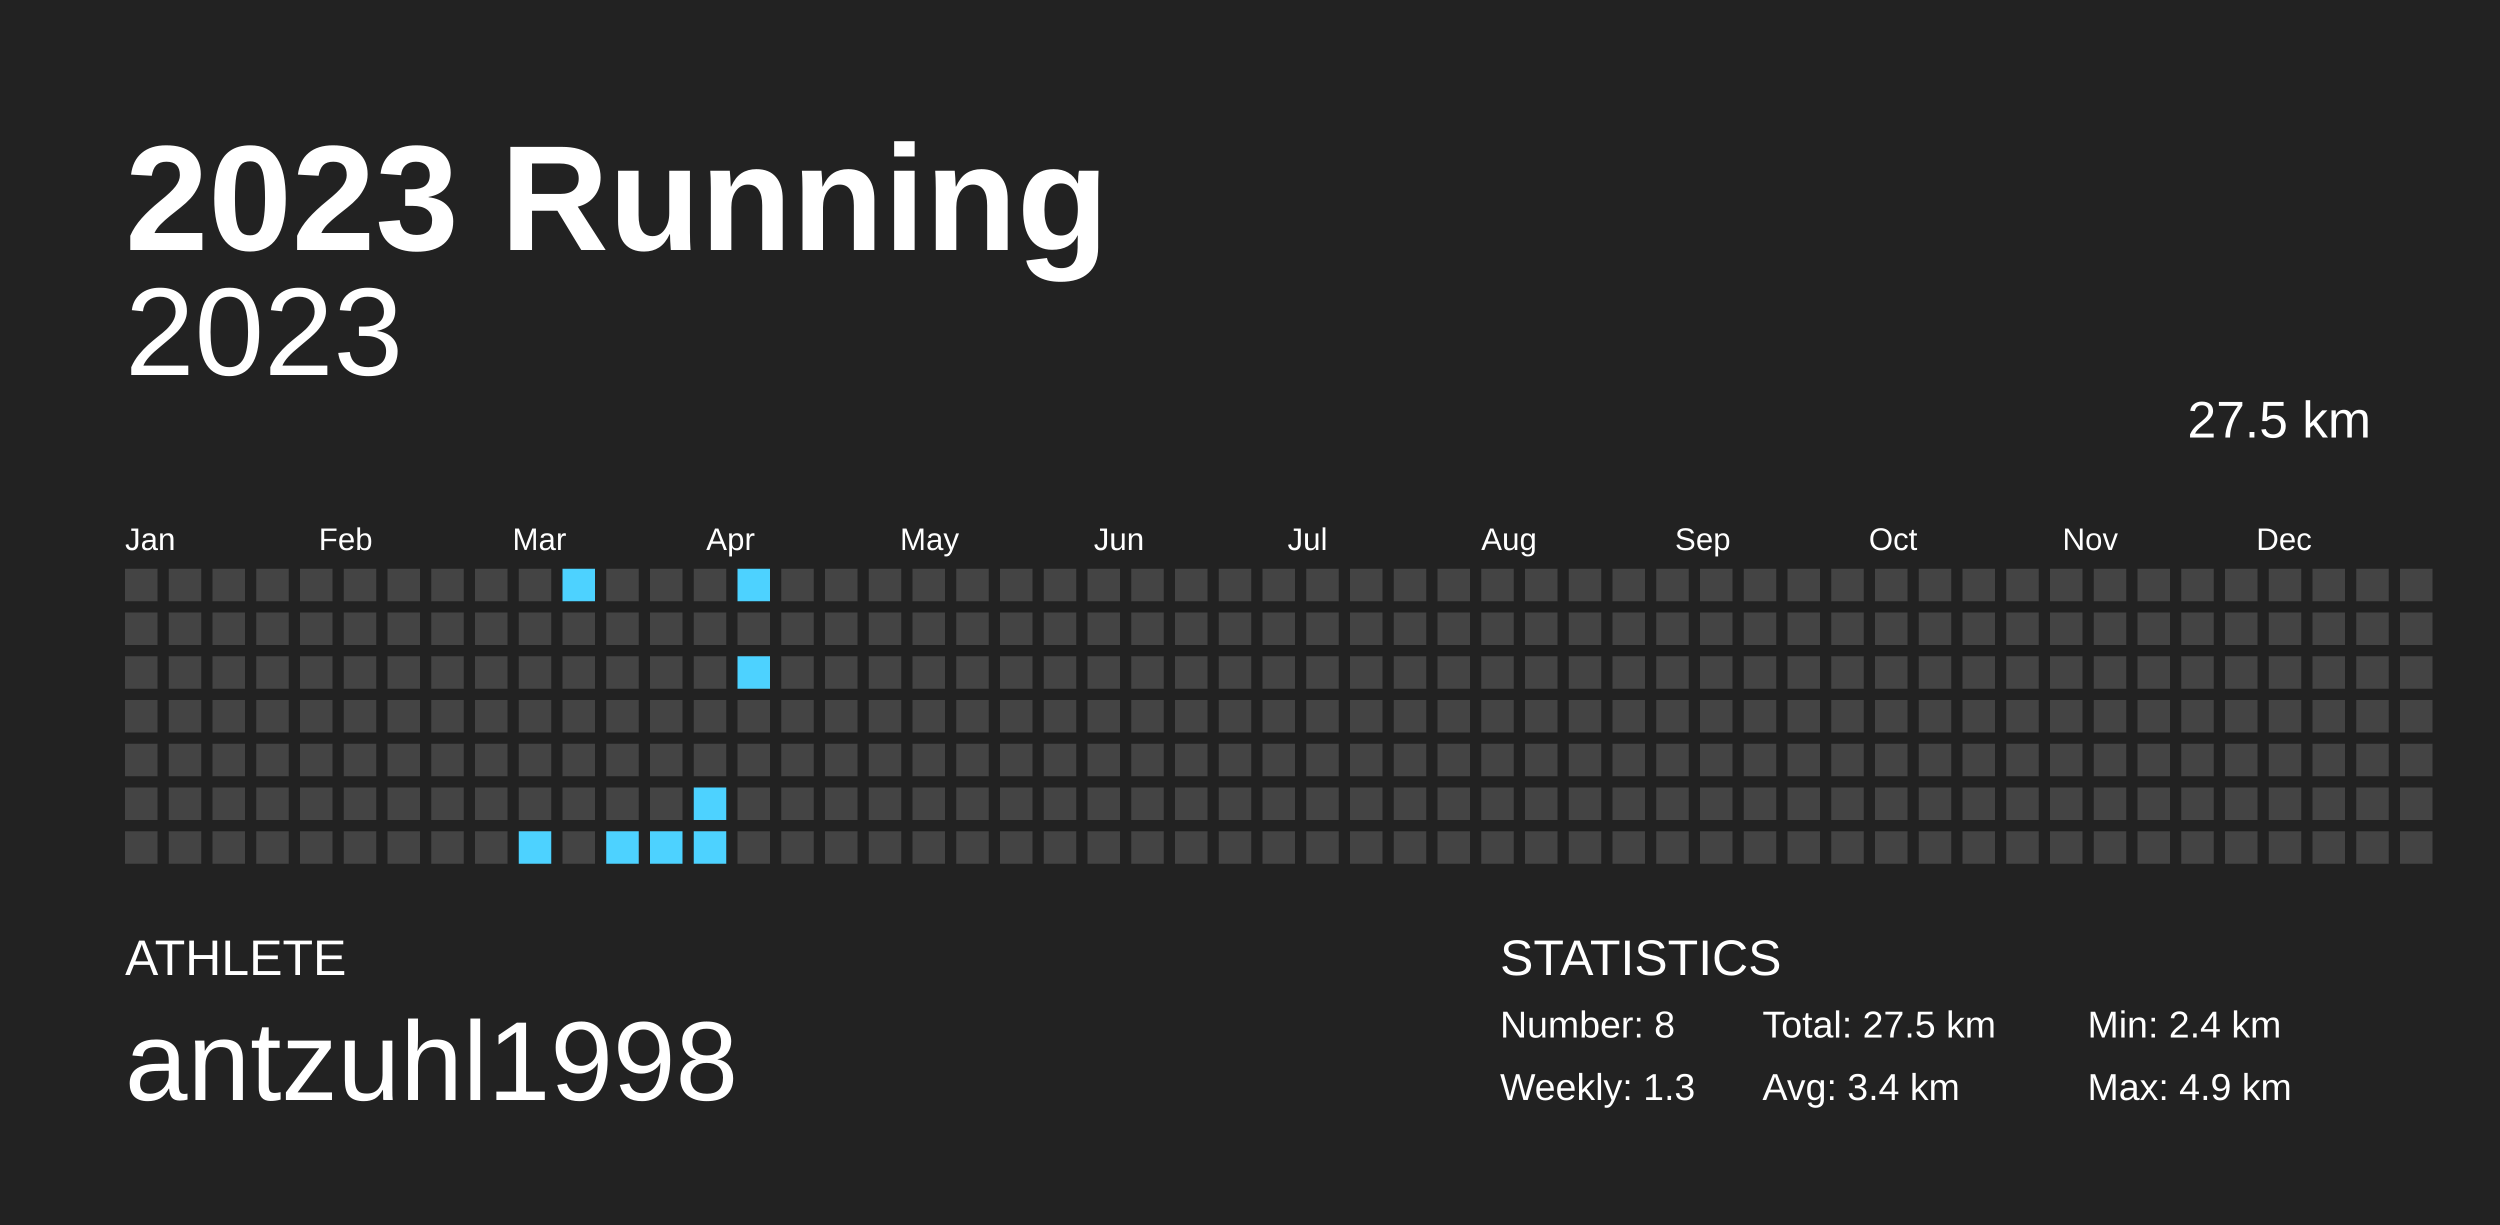
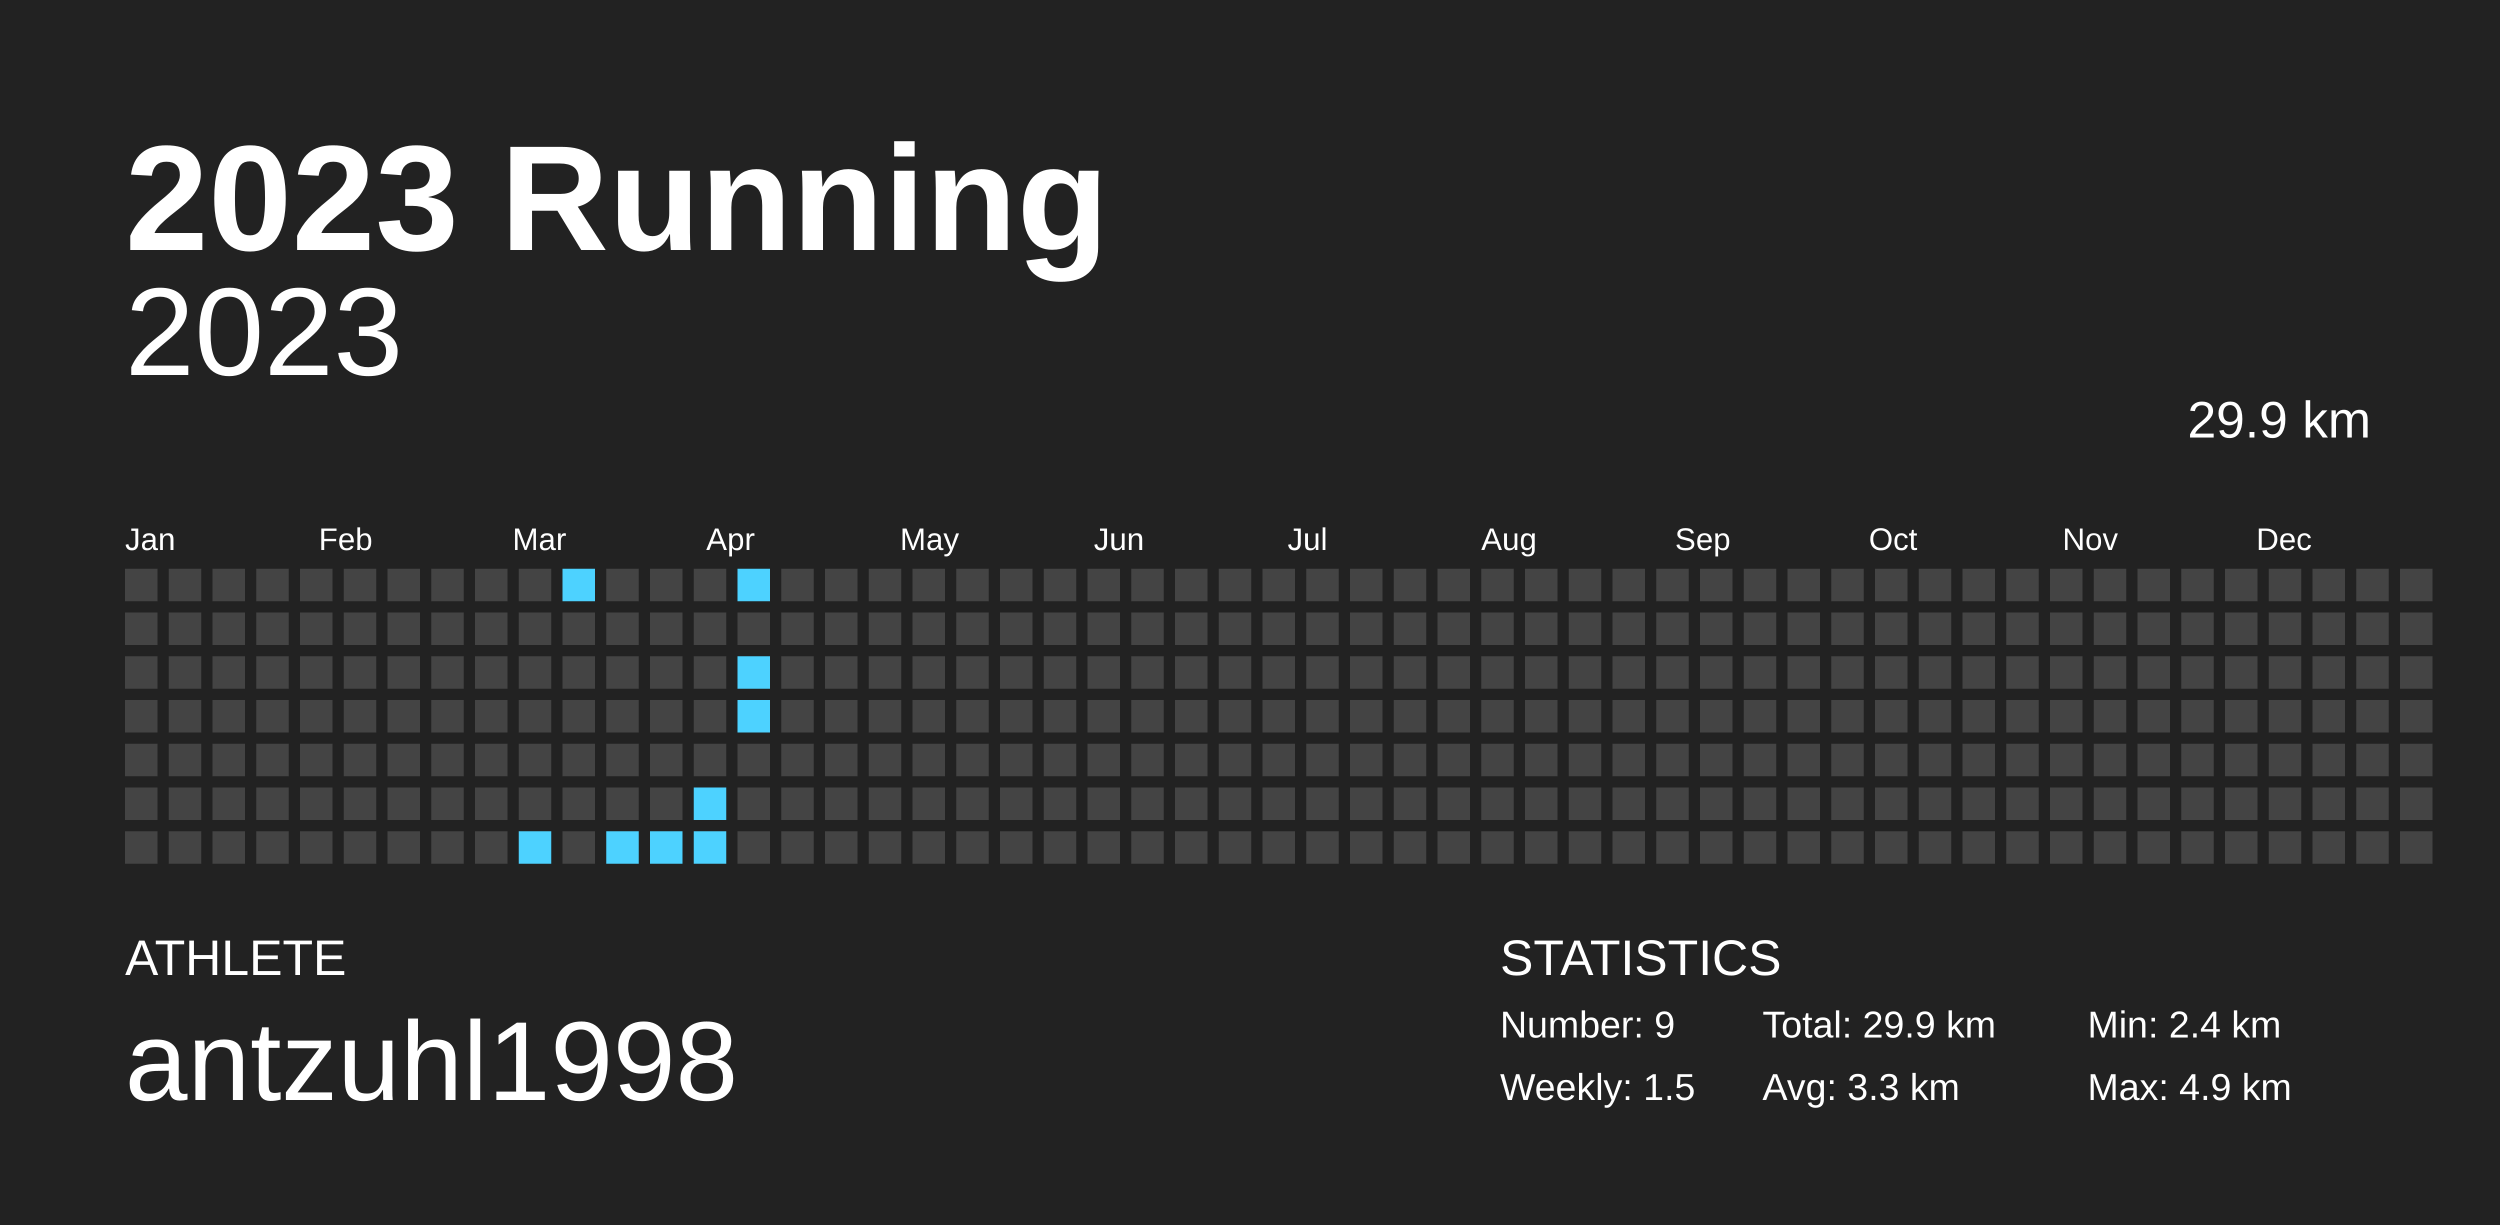
<svg xmlns="http://www.w3.org/2000/svg" baseProfile="full" height="98mm" version="1.1" viewBox="0,0,200,98" width="200mm">
  <defs />
  <rect fill="#222222" height="98" width="200" x="0" y="0" />
  <text fill="#FFFFFF" style="font-size:12px; font-family:Arial; font-weight:bold;" x="10" y="20">2023 Running</text>
  <text fill="#FFFFFF" style="font-size:4px; font-family:Arial" x="10" y="78">ATHLETE</text>
  <text fill="#FFFFFF" style="font-size:9px; font-family:Arial" x="10" y="88">antzuhl1998</text>
  <text fill="#FFFFFF" style="font-size:4px; font-family:Arial" x="120" y="78">STATISTICS</text>
-   <text fill="#FFFFFF" style="font-size:3px; font-family:Arial" x="120" y="83">Number: 8</text>
-   <text fill="#FFFFFF" style="font-size:3px; font-family:Arial" x="120" y="88">Weekly: 1.3</text>
-   <text fill="#FFFFFF" style="font-size:3px; font-family:Arial" x="141" y="83">Total: 27.5 km</text>
-   <text fill="#FFFFFF" style="font-size:3px; font-family:Arial" x="141" y="88">Avg: 3.4 km</text>
+   <text fill="#FFFFFF" style="font-size:3px; font-family:Arial" x="120" y="83">Number: 9</text>
+   <text fill="#FFFFFF" style="font-size:3px; font-family:Arial" x="120" y="88">Weekly: 1.5</text>
+   <text fill="#FFFFFF" style="font-size:3px; font-family:Arial" x="141" y="83">Total: 29.9 km</text>
+   <text fill="#FFFFFF" style="font-size:3px; font-family:Arial" x="141" y="88">Avg: 3.3 km</text>
  <text fill="#FFFFFF" style="font-size:3px; font-family:Arial" x="167" y="83">Min: 2.4 km</text>
  <text fill="#FFFFFF" style="font-size:3px; font-family:Arial" x="167" y="88">Max: 4.9 km</text>
  <text alignment-baseline="hanging" fill="#FFFFFF" style="font-size:10.0px; font-family:Arial;" x="10" y="30">2023</text>
-   <text alignment-baseline="hanging" fill="#FFFFFF" style="font-size:4.125px; font-family:Arial;" x="175" y="35">27.5 km</text>
+   <text alignment-baseline="hanging" fill="#FFFFFF" style="font-size:4.125px; font-family:Arial;" x="175" y="35">29.9 km</text>
  <text fill="#FFFFFF" style="font-size:2.5px; font-family:Arial" x="10.0" y="44">Jan</text>
  <text fill="#FFFFFF" style="font-size:2.5px; font-family:Arial" x="25.5" y="44">Feb</text>
  <text fill="#FFFFFF" style="font-size:2.5px; font-family:Arial" x="41.0" y="44">Mar</text>
  <text fill="#FFFFFF" style="font-size:2.5px; font-family:Arial" x="56.5" y="44">Apr</text>
  <text fill="#FFFFFF" style="font-size:2.5px; font-family:Arial" x="72.0" y="44">May</text>
  <text fill="#FFFFFF" style="font-size:2.5px; font-family:Arial" x="87.5" y="44">Jun</text>
  <text fill="#FFFFFF" style="font-size:2.5px; font-family:Arial" x="103.0" y="44">Jul</text>
  <text fill="#FFFFFF" style="font-size:2.5px; font-family:Arial" x="118.5" y="44">Aug</text>
  <text fill="#FFFFFF" style="font-size:2.5px; font-family:Arial" x="134.0" y="44">Sep</text>
  <text fill="#FFFFFF" style="font-size:2.5px; font-family:Arial" x="149.5" y="44">Oct</text>
  <text fill="#FFFFFF" style="font-size:2.5px; font-family:Arial" x="165.0" y="44">Nov</text>
  <text fill="#FFFFFF" style="font-size:2.5px; font-family:Arial" x="180.5" y="44">Dec</text>
  <rect fill="#444444" height="2.6" width="2.6" x="10.0" y="45.5" />
  <rect fill="#444444" height="2.6" width="2.6" x="10.0" y="49.0" />
  <rect fill="#444444" height="2.6" width="2.6" x="10.0" y="52.5" />
  <rect fill="#444444" height="2.6" width="2.6" x="10.0" y="56.0" />
  <rect fill="#444444" height="2.6" width="2.6" x="10.0" y="59.5" />
  <rect fill="#444444" height="2.6" width="2.6" x="10.0" y="63.0" />
  <rect fill="#444444" height="2.6" width="2.6" x="10.0" y="66.5" />
  <rect fill="#444444" height="2.6" width="2.6" x="13.5" y="45.5" />
  <rect fill="#444444" height="2.6" width="2.6" x="13.5" y="49.0" />
  <rect fill="#444444" height="2.6" width="2.6" x="13.5" y="52.5" />
  <rect fill="#444444" height="2.6" width="2.6" x="13.5" y="56.0" />
  <rect fill="#444444" height="2.6" width="2.6" x="13.5" y="59.5" />
  <rect fill="#444444" height="2.6" width="2.6" x="13.5" y="63.0" />
  <rect fill="#444444" height="2.6" width="2.6" x="13.5" y="66.5" />
  <rect fill="#444444" height="2.6" width="2.6" x="17.0" y="45.5" />
  <rect fill="#444444" height="2.6" width="2.6" x="17.0" y="49.0" />
  <rect fill="#444444" height="2.6" width="2.6" x="17.0" y="52.5" />
  <rect fill="#444444" height="2.6" width="2.6" x="17.0" y="56.0" />
  <rect fill="#444444" height="2.6" width="2.6" x="17.0" y="59.5" />
  <rect fill="#444444" height="2.6" width="2.6" x="17.0" y="63.0" />
  <rect fill="#444444" height="2.6" width="2.6" x="17.0" y="66.5" />
  <rect fill="#444444" height="2.6" width="2.6" x="20.5" y="45.5" />
  <rect fill="#444444" height="2.6" width="2.6" x="20.5" y="49.0" />
  <rect fill="#444444" height="2.6" width="2.6" x="20.5" y="52.5" />
  <rect fill="#444444" height="2.6" width="2.6" x="20.5" y="56.0" />
  <rect fill="#444444" height="2.6" width="2.6" x="20.5" y="59.5" />
  <rect fill="#444444" height="2.6" width="2.6" x="20.5" y="63.0" />
  <rect fill="#444444" height="2.6" width="2.6" x="20.5" y="66.5" />
  <rect fill="#444444" height="2.6" width="2.6" x="24.0" y="45.5" />
  <rect fill="#444444" height="2.6" width="2.6" x="24.0" y="49.0" />
  <rect fill="#444444" height="2.6" width="2.6" x="24.0" y="52.5" />
  <rect fill="#444444" height="2.6" width="2.6" x="24.0" y="56.0" />
  <rect fill="#444444" height="2.6" width="2.6" x="24.0" y="59.5" />
  <rect fill="#444444" height="2.6" width="2.6" x="24.0" y="63.0" />
  <rect fill="#444444" height="2.6" width="2.6" x="24.0" y="66.5" />
  <rect fill="#444444" height="2.6" width="2.6" x="27.5" y="45.5" />
  <rect fill="#444444" height="2.6" width="2.6" x="27.5" y="49.0" />
  <rect fill="#444444" height="2.6" width="2.6" x="27.5" y="52.5" />
  <rect fill="#444444" height="2.6" width="2.6" x="27.5" y="56.0" />
  <rect fill="#444444" height="2.6" width="2.6" x="27.5" y="59.5" />
  <rect fill="#444444" height="2.6" width="2.6" x="27.5" y="63.0" />
  <rect fill="#444444" height="2.6" width="2.6" x="27.5" y="66.5" />
  <rect fill="#444444" height="2.6" width="2.6" x="31.0" y="45.5" />
  <rect fill="#444444" height="2.6" width="2.6" x="31.0" y="49.0" />
  <rect fill="#444444" height="2.6" width="2.6" x="31.0" y="52.5" />
  <rect fill="#444444" height="2.6" width="2.6" x="31.0" y="56.0" />
  <rect fill="#444444" height="2.6" width="2.6" x="31.0" y="59.5" />
  <rect fill="#444444" height="2.6" width="2.6" x="31.0" y="63.0" />
  <rect fill="#444444" height="2.6" width="2.6" x="31.0" y="66.5" />
  <rect fill="#444444" height="2.6" width="2.6" x="34.5" y="45.5" />
  <rect fill="#444444" height="2.6" width="2.6" x="34.5" y="49.0" />
  <rect fill="#444444" height="2.6" width="2.6" x="34.5" y="52.5" />
  <rect fill="#444444" height="2.6" width="2.6" x="34.5" y="56.0" />
  <rect fill="#444444" height="2.6" width="2.6" x="34.5" y="59.5" />
  <rect fill="#444444" height="2.6" width="2.6" x="34.5" y="63.0" />
  <rect fill="#444444" height="2.6" width="2.6" x="34.5" y="66.5" />
  <rect fill="#444444" height="2.6" width="2.6" x="38.0" y="45.5" />
  <rect fill="#444444" height="2.6" width="2.6" x="38.0" y="49.0" />
  <rect fill="#444444" height="2.6" width="2.6" x="38.0" y="52.5" />
  <rect fill="#444444" height="2.6" width="2.6" x="38.0" y="56.0" />
  <rect fill="#444444" height="2.6" width="2.6" x="38.0" y="59.5" />
  <rect fill="#444444" height="2.6" width="2.6" x="38.0" y="63.0" />
  <rect fill="#444444" height="2.6" width="2.6" x="38.0" y="66.5" />
  <rect fill="#444444" height="2.6" width="2.6" x="41.5" y="45.5" />
  <rect fill="#444444" height="2.6" width="2.6" x="41.5" y="49.0" />
  <rect fill="#444444" height="2.6" width="2.6" x="41.5" y="52.5" />
  <rect fill="#444444" height="2.6" width="2.6" x="41.5" y="56.0" />
  <rect fill="#444444" height="2.6" width="2.6" x="41.5" y="59.5" />
  <rect fill="#444444" height="2.6" width="2.6" x="41.5" y="63.0" />
  <rect fill="#4dd2ff" height="2.6" width="2.6" x="41.5" y="66.5" />
  <rect fill="#4dd2ff" height="2.6" width="2.6" x="45.0" y="45.5" />
  <rect fill="#444444" height="2.6" width="2.6" x="45.0" y="49.0" />
  <rect fill="#444444" height="2.6" width="2.6" x="45.0" y="52.5" />
  <rect fill="#444444" height="2.6" width="2.6" x="45.0" y="56.0" />
  <rect fill="#444444" height="2.6" width="2.6" x="45.0" y="59.5" />
  <rect fill="#444444" height="2.6" width="2.6" x="45.0" y="63.0" />
  <rect fill="#444444" height="2.6" width="2.6" x="45.0" y="66.5" />
  <rect fill="#444444" height="2.6" width="2.6" x="48.5" y="45.5" />
  <rect fill="#444444" height="2.6" width="2.6" x="48.5" y="49.0" />
  <rect fill="#444444" height="2.6" width="2.6" x="48.5" y="52.5" />
  <rect fill="#444444" height="2.6" width="2.6" x="48.5" y="56.0" />
  <rect fill="#444444" height="2.6" width="2.6" x="48.5" y="59.5" />
  <rect fill="#444444" height="2.6" width="2.6" x="48.5" y="63.0" />
  <rect fill="#4dd2ff" height="2.6" width="2.6" x="48.5" y="66.5" />
  <rect fill="#444444" height="2.6" width="2.6" x="52.0" y="45.5" />
  <rect fill="#444444" height="2.6" width="2.6" x="52.0" y="49.0" />
  <rect fill="#444444" height="2.6" width="2.6" x="52.0" y="52.5" />
  <rect fill="#444444" height="2.6" width="2.6" x="52.0" y="56.0" />
  <rect fill="#444444" height="2.6" width="2.6" x="52.0" y="59.5" />
  <rect fill="#444444" height="2.6" width="2.6" x="52.0" y="63.0" />
  <rect fill="#4dd2ff" height="2.6" width="2.6" x="52.0" y="66.5" />
  <rect fill="#444444" height="2.6" width="2.6" x="55.5" y="45.5" />
  <rect fill="#444444" height="2.6" width="2.6" x="55.5" y="49.0" />
  <rect fill="#444444" height="2.6" width="2.6" x="55.5" y="52.5" />
  <rect fill="#444444" height="2.6" width="2.6" x="55.5" y="56.0" />
  <rect fill="#444444" height="2.6" width="2.6" x="55.5" y="59.5" />
  <rect fill="#4dd2ff" height="2.6" width="2.6" x="55.5" y="63.0" />
  <rect fill="#4dd2ff" height="2.6" width="2.6" x="55.5" y="66.5" />
  <rect fill="#4dd2ff" height="2.6" width="2.6" x="59.0" y="45.5" />
  <rect fill="#444444" height="2.6" width="2.6" x="59.0" y="49.0" />
  <rect fill="#4dd2ff" height="2.6" width="2.6" x="59.0" y="52.5" />
-   <rect fill="#444444" height="2.6" width="2.6" x="59.0" y="56.0" />
+   <rect fill="#4dd2ff" height="2.6" width="2.6" x="59.0" y="56.0" />
  <rect fill="#444444" height="2.6" width="2.6" x="59.0" y="59.5" />
  <rect fill="#444444" height="2.6" width="2.6" x="59.0" y="63.0" />
  <rect fill="#444444" height="2.6" width="2.6" x="59.0" y="66.5" />
  <rect fill="#444444" height="2.6" width="2.6" x="62.5" y="45.5" />
  <rect fill="#444444" height="2.6" width="2.6" x="62.5" y="49.0" />
  <rect fill="#444444" height="2.6" width="2.6" x="62.5" y="52.5" />
  <rect fill="#444444" height="2.6" width="2.6" x="62.5" y="56.0" />
  <rect fill="#444444" height="2.6" width="2.6" x="62.5" y="59.5" />
  <rect fill="#444444" height="2.6" width="2.6" x="62.5" y="63.0" />
  <rect fill="#444444" height="2.6" width="2.6" x="62.5" y="66.5" />
  <rect fill="#444444" height="2.6" width="2.6" x="66.0" y="45.5" />
  <rect fill="#444444" height="2.6" width="2.6" x="66.0" y="49.0" />
  <rect fill="#444444" height="2.6" width="2.6" x="66.0" y="52.5" />
  <rect fill="#444444" height="2.6" width="2.6" x="66.0" y="56.0" />
  <rect fill="#444444" height="2.6" width="2.6" x="66.0" y="59.5" />
  <rect fill="#444444" height="2.6" width="2.6" x="66.0" y="63.0" />
  <rect fill="#444444" height="2.6" width="2.6" x="66.0" y="66.5" />
  <rect fill="#444444" height="2.6" width="2.6" x="69.5" y="45.5" />
  <rect fill="#444444" height="2.6" width="2.6" x="69.5" y="49.0" />
  <rect fill="#444444" height="2.6" width="2.6" x="69.5" y="52.5" />
  <rect fill="#444444" height="2.6" width="2.6" x="69.5" y="56.0" />
  <rect fill="#444444" height="2.6" width="2.6" x="69.5" y="59.5" />
  <rect fill="#444444" height="2.6" width="2.6" x="69.5" y="63.0" />
  <rect fill="#444444" height="2.6" width="2.6" x="69.5" y="66.5" />
  <rect fill="#444444" height="2.6" width="2.6" x="73.0" y="45.5" />
  <rect fill="#444444" height="2.6" width="2.6" x="73.0" y="49.0" />
  <rect fill="#444444" height="2.6" width="2.6" x="73.0" y="52.5" />
  <rect fill="#444444" height="2.6" width="2.6" x="73.0" y="56.0" />
  <rect fill="#444444" height="2.6" width="2.6" x="73.0" y="59.5" />
  <rect fill="#444444" height="2.6" width="2.6" x="73.0" y="63.0" />
  <rect fill="#444444" height="2.6" width="2.6" x="73.0" y="66.5" />
  <rect fill="#444444" height="2.6" width="2.6" x="76.5" y="45.5" />
  <rect fill="#444444" height="2.6" width="2.6" x="76.5" y="49.0" />
  <rect fill="#444444" height="2.6" width="2.6" x="76.5" y="52.5" />
  <rect fill="#444444" height="2.6" width="2.6" x="76.5" y="56.0" />
  <rect fill="#444444" height="2.6" width="2.6" x="76.5" y="59.5" />
  <rect fill="#444444" height="2.6" width="2.6" x="76.5" y="63.0" />
  <rect fill="#444444" height="2.6" width="2.6" x="76.5" y="66.5" />
  <rect fill="#444444" height="2.6" width="2.6" x="80.0" y="45.5" />
  <rect fill="#444444" height="2.6" width="2.6" x="80.0" y="49.0" />
  <rect fill="#444444" height="2.6" width="2.6" x="80.0" y="52.5" />
  <rect fill="#444444" height="2.6" width="2.6" x="80.0" y="56.0" />
  <rect fill="#444444" height="2.6" width="2.6" x="80.0" y="59.5" />
  <rect fill="#444444" height="2.6" width="2.6" x="80.0" y="63.0" />
  <rect fill="#444444" height="2.6" width="2.6" x="80.0" y="66.5" />
  <rect fill="#444444" height="2.6" width="2.6" x="83.5" y="45.5" />
  <rect fill="#444444" height="2.6" width="2.6" x="83.5" y="49.0" />
  <rect fill="#444444" height="2.6" width="2.6" x="83.5" y="52.5" />
  <rect fill="#444444" height="2.6" width="2.6" x="83.5" y="56.0" />
  <rect fill="#444444" height="2.6" width="2.6" x="83.5" y="59.5" />
  <rect fill="#444444" height="2.6" width="2.6" x="83.5" y="63.0" />
  <rect fill="#444444" height="2.6" width="2.6" x="83.5" y="66.5" />
  <rect fill="#444444" height="2.6" width="2.6" x="87.0" y="45.5" />
  <rect fill="#444444" height="2.6" width="2.6" x="87.0" y="49.0" />
  <rect fill="#444444" height="2.6" width="2.6" x="87.0" y="52.5" />
  <rect fill="#444444" height="2.6" width="2.6" x="87.0" y="56.0" />
  <rect fill="#444444" height="2.6" width="2.6" x="87.0" y="59.5" />
  <rect fill="#444444" height="2.6" width="2.6" x="87.0" y="63.0" />
  <rect fill="#444444" height="2.6" width="2.6" x="87.0" y="66.5" />
  <rect fill="#444444" height="2.6" width="2.6" x="90.5" y="45.5" />
  <rect fill="#444444" height="2.6" width="2.6" x="90.5" y="49.0" />
  <rect fill="#444444" height="2.6" width="2.6" x="90.5" y="52.5" />
  <rect fill="#444444" height="2.6" width="2.6" x="90.5" y="56.0" />
  <rect fill="#444444" height="2.6" width="2.6" x="90.5" y="59.5" />
  <rect fill="#444444" height="2.6" width="2.6" x="90.5" y="63.0" />
  <rect fill="#444444" height="2.6" width="2.6" x="90.5" y="66.5" />
  <rect fill="#444444" height="2.6" width="2.6" x="94.0" y="45.5" />
  <rect fill="#444444" height="2.6" width="2.6" x="94.0" y="49.0" />
  <rect fill="#444444" height="2.6" width="2.6" x="94.0" y="52.5" />
  <rect fill="#444444" height="2.6" width="2.6" x="94.0" y="56.0" />
  <rect fill="#444444" height="2.6" width="2.6" x="94.0" y="59.5" />
  <rect fill="#444444" height="2.6" width="2.6" x="94.0" y="63.0" />
  <rect fill="#444444" height="2.6" width="2.6" x="94.0" y="66.5" />
  <rect fill="#444444" height="2.6" width="2.6" x="97.5" y="45.5" />
  <rect fill="#444444" height="2.6" width="2.6" x="97.5" y="49.0" />
  <rect fill="#444444" height="2.6" width="2.6" x="97.5" y="52.5" />
  <rect fill="#444444" height="2.6" width="2.6" x="97.5" y="56.0" />
  <rect fill="#444444" height="2.6" width="2.6" x="97.5" y="59.5" />
  <rect fill="#444444" height="2.6" width="2.6" x="97.5" y="63.0" />
  <rect fill="#444444" height="2.6" width="2.6" x="97.5" y="66.5" />
  <rect fill="#444444" height="2.6" width="2.6" x="101.0" y="45.5" />
  <rect fill="#444444" height="2.6" width="2.6" x="101.0" y="49.0" />
  <rect fill="#444444" height="2.6" width="2.6" x="101.0" y="52.5" />
  <rect fill="#444444" height="2.6" width="2.6" x="101.0" y="56.0" />
  <rect fill="#444444" height="2.6" width="2.6" x="101.0" y="59.5" />
  <rect fill="#444444" height="2.6" width="2.6" x="101.0" y="63.0" />
  <rect fill="#444444" height="2.6" width="2.6" x="101.0" y="66.5" />
  <rect fill="#444444" height="2.6" width="2.6" x="104.5" y="45.5" />
  <rect fill="#444444" height="2.6" width="2.6" x="104.5" y="49.0" />
  <rect fill="#444444" height="2.6" width="2.6" x="104.5" y="52.5" />
  <rect fill="#444444" height="2.6" width="2.6" x="104.5" y="56.0" />
  <rect fill="#444444" height="2.6" width="2.6" x="104.5" y="59.5" />
  <rect fill="#444444" height="2.6" width="2.6" x="104.5" y="63.0" />
  <rect fill="#444444" height="2.6" width="2.6" x="104.5" y="66.5" />
  <rect fill="#444444" height="2.6" width="2.6" x="108.0" y="45.5" />
  <rect fill="#444444" height="2.6" width="2.6" x="108.0" y="49.0" />
  <rect fill="#444444" height="2.6" width="2.6" x="108.0" y="52.5" />
  <rect fill="#444444" height="2.6" width="2.6" x="108.0" y="56.0" />
  <rect fill="#444444" height="2.6" width="2.6" x="108.0" y="59.5" />
  <rect fill="#444444" height="2.6" width="2.6" x="108.0" y="63.0" />
  <rect fill="#444444" height="2.6" width="2.6" x="108.0" y="66.5" />
  <rect fill="#444444" height="2.6" width="2.6" x="111.5" y="45.5" />
  <rect fill="#444444" height="2.6" width="2.6" x="111.5" y="49.0" />
  <rect fill="#444444" height="2.6" width="2.6" x="111.5" y="52.5" />
  <rect fill="#444444" height="2.6" width="2.6" x="111.5" y="56.0" />
  <rect fill="#444444" height="2.6" width="2.6" x="111.5" y="59.5" />
  <rect fill="#444444" height="2.6" width="2.6" x="111.5" y="63.0" />
  <rect fill="#444444" height="2.6" width="2.6" x="111.5" y="66.5" />
  <rect fill="#444444" height="2.6" width="2.6" x="115.0" y="45.5" />
  <rect fill="#444444" height="2.6" width="2.6" x="115.0" y="49.0" />
  <rect fill="#444444" height="2.6" width="2.6" x="115.0" y="52.5" />
  <rect fill="#444444" height="2.6" width="2.6" x="115.0" y="56.0" />
  <rect fill="#444444" height="2.6" width="2.6" x="115.0" y="59.5" />
  <rect fill="#444444" height="2.6" width="2.6" x="115.0" y="63.0" />
  <rect fill="#444444" height="2.6" width="2.6" x="115.0" y="66.5" />
  <rect fill="#444444" height="2.6" width="2.6" x="118.5" y="45.5" />
  <rect fill="#444444" height="2.6" width="2.6" x="118.5" y="49.0" />
  <rect fill="#444444" height="2.6" width="2.6" x="118.5" y="52.5" />
  <rect fill="#444444" height="2.6" width="2.6" x="118.5" y="56.0" />
  <rect fill="#444444" height="2.6" width="2.6" x="118.5" y="59.5" />
  <rect fill="#444444" height="2.6" width="2.6" x="118.5" y="63.0" />
  <rect fill="#444444" height="2.6" width="2.6" x="118.5" y="66.5" />
  <rect fill="#444444" height="2.6" width="2.6" x="122.0" y="45.5" />
  <rect fill="#444444" height="2.6" width="2.6" x="122.0" y="49.0" />
  <rect fill="#444444" height="2.6" width="2.6" x="122.0" y="52.5" />
  <rect fill="#444444" height="2.6" width="2.6" x="122.0" y="56.0" />
  <rect fill="#444444" height="2.6" width="2.6" x="122.0" y="59.5" />
  <rect fill="#444444" height="2.6" width="2.6" x="122.0" y="63.0" />
  <rect fill="#444444" height="2.6" width="2.6" x="122.0" y="66.5" />
  <rect fill="#444444" height="2.6" width="2.6" x="125.5" y="45.5" />
  <rect fill="#444444" height="2.6" width="2.6" x="125.5" y="49.0" />
  <rect fill="#444444" height="2.6" width="2.6" x="125.5" y="52.5" />
  <rect fill="#444444" height="2.6" width="2.6" x="125.5" y="56.0" />
  <rect fill="#444444" height="2.6" width="2.6" x="125.5" y="59.5" />
  <rect fill="#444444" height="2.6" width="2.6" x="125.5" y="63.0" />
  <rect fill="#444444" height="2.6" width="2.6" x="125.5" y="66.5" />
  <rect fill="#444444" height="2.6" width="2.6" x="129.0" y="45.5" />
  <rect fill="#444444" height="2.6" width="2.6" x="129.0" y="49.0" />
  <rect fill="#444444" height="2.6" width="2.6" x="129.0" y="52.5" />
  <rect fill="#444444" height="2.6" width="2.6" x="129.0" y="56.0" />
  <rect fill="#444444" height="2.6" width="2.6" x="129.0" y="59.5" />
  <rect fill="#444444" height="2.6" width="2.6" x="129.0" y="63.0" />
  <rect fill="#444444" height="2.6" width="2.6" x="129.0" y="66.5" />
  <rect fill="#444444" height="2.6" width="2.6" x="132.5" y="45.5" />
  <rect fill="#444444" height="2.6" width="2.6" x="132.5" y="49.0" />
  <rect fill="#444444" height="2.6" width="2.6" x="132.5" y="52.5" />
  <rect fill="#444444" height="2.6" width="2.6" x="132.5" y="56.0" />
  <rect fill="#444444" height="2.6" width="2.6" x="132.5" y="59.5" />
  <rect fill="#444444" height="2.6" width="2.6" x="132.5" y="63.0" />
  <rect fill="#444444" height="2.6" width="2.6" x="132.5" y="66.5" />
  <rect fill="#444444" height="2.6" width="2.6" x="136.0" y="45.5" />
  <rect fill="#444444" height="2.6" width="2.6" x="136.0" y="49.0" />
  <rect fill="#444444" height="2.6" width="2.6" x="136.0" y="52.5" />
  <rect fill="#444444" height="2.6" width="2.6" x="136.0" y="56.0" />
  <rect fill="#444444" height="2.6" width="2.6" x="136.0" y="59.5" />
  <rect fill="#444444" height="2.6" width="2.6" x="136.0" y="63.0" />
  <rect fill="#444444" height="2.6" width="2.6" x="136.0" y="66.5" />
  <rect fill="#444444" height="2.6" width="2.6" x="139.5" y="45.5" />
  <rect fill="#444444" height="2.6" width="2.6" x="139.5" y="49.0" />
  <rect fill="#444444" height="2.6" width="2.6" x="139.5" y="52.5" />
  <rect fill="#444444" height="2.6" width="2.6" x="139.5" y="56.0" />
  <rect fill="#444444" height="2.6" width="2.6" x="139.5" y="59.5" />
  <rect fill="#444444" height="2.6" width="2.6" x="139.5" y="63.0" />
  <rect fill="#444444" height="2.6" width="2.6" x="139.5" y="66.5" />
  <rect fill="#444444" height="2.6" width="2.6" x="143.0" y="45.5" />
  <rect fill="#444444" height="2.6" width="2.6" x="143.0" y="49.0" />
  <rect fill="#444444" height="2.6" width="2.6" x="143.0" y="52.5" />
  <rect fill="#444444" height="2.6" width="2.6" x="143.0" y="56.0" />
  <rect fill="#444444" height="2.6" width="2.6" x="143.0" y="59.5" />
  <rect fill="#444444" height="2.6" width="2.6" x="143.0" y="63.0" />
  <rect fill="#444444" height="2.6" width="2.6" x="143.0" y="66.5" />
  <rect fill="#444444" height="2.6" width="2.6" x="146.5" y="45.5" />
  <rect fill="#444444" height="2.6" width="2.6" x="146.5" y="49.0" />
  <rect fill="#444444" height="2.6" width="2.6" x="146.5" y="52.5" />
  <rect fill="#444444" height="2.6" width="2.6" x="146.5" y="56.0" />
  <rect fill="#444444" height="2.6" width="2.6" x="146.5" y="59.5" />
  <rect fill="#444444" height="2.6" width="2.6" x="146.5" y="63.0" />
  <rect fill="#444444" height="2.6" width="2.6" x="146.5" y="66.5" />
  <rect fill="#444444" height="2.6" width="2.6" x="150.0" y="45.5" />
  <rect fill="#444444" height="2.6" width="2.6" x="150.0" y="49.0" />
  <rect fill="#444444" height="2.6" width="2.6" x="150.0" y="52.5" />
  <rect fill="#444444" height="2.6" width="2.6" x="150.0" y="56.0" />
  <rect fill="#444444" height="2.6" width="2.6" x="150.0" y="59.5" />
  <rect fill="#444444" height="2.6" width="2.6" x="150.0" y="63.0" />
  <rect fill="#444444" height="2.6" width="2.6" x="150.0" y="66.5" />
  <rect fill="#444444" height="2.6" width="2.6" x="153.5" y="45.5" />
  <rect fill="#444444" height="2.6" width="2.6" x="153.5" y="49.0" />
  <rect fill="#444444" height="2.6" width="2.6" x="153.5" y="52.5" />
  <rect fill="#444444" height="2.6" width="2.6" x="153.5" y="56.0" />
  <rect fill="#444444" height="2.6" width="2.6" x="153.5" y="59.5" />
  <rect fill="#444444" height="2.6" width="2.6" x="153.5" y="63.0" />
  <rect fill="#444444" height="2.6" width="2.6" x="153.5" y="66.5" />
  <rect fill="#444444" height="2.6" width="2.6" x="157.0" y="45.5" />
  <rect fill="#444444" height="2.6" width="2.6" x="157.0" y="49.0" />
  <rect fill="#444444" height="2.6" width="2.6" x="157.0" y="52.5" />
  <rect fill="#444444" height="2.6" width="2.6" x="157.0" y="56.0" />
  <rect fill="#444444" height="2.6" width="2.6" x="157.0" y="59.5" />
  <rect fill="#444444" height="2.6" width="2.6" x="157.0" y="63.0" />
  <rect fill="#444444" height="2.6" width="2.6" x="157.0" y="66.5" />
  <rect fill="#444444" height="2.6" width="2.6" x="160.5" y="45.5" />
  <rect fill="#444444" height="2.6" width="2.6" x="160.5" y="49.0" />
  <rect fill="#444444" height="2.6" width="2.6" x="160.5" y="52.5" />
  <rect fill="#444444" height="2.6" width="2.6" x="160.5" y="56.0" />
  <rect fill="#444444" height="2.6" width="2.6" x="160.5" y="59.5" />
  <rect fill="#444444" height="2.6" width="2.6" x="160.5" y="63.0" />
  <rect fill="#444444" height="2.6" width="2.6" x="160.5" y="66.5" />
  <rect fill="#444444" height="2.6" width="2.6" x="164.0" y="45.5" />
  <rect fill="#444444" height="2.6" width="2.6" x="164.0" y="49.0" />
  <rect fill="#444444" height="2.6" width="2.6" x="164.0" y="52.5" />
  <rect fill="#444444" height="2.6" width="2.6" x="164.0" y="56.0" />
  <rect fill="#444444" height="2.6" width="2.6" x="164.0" y="59.5" />
  <rect fill="#444444" height="2.6" width="2.6" x="164.0" y="63.0" />
  <rect fill="#444444" height="2.6" width="2.6" x="164.0" y="66.5" />
  <rect fill="#444444" height="2.6" width="2.6" x="167.5" y="45.5" />
  <rect fill="#444444" height="2.6" width="2.6" x="167.5" y="49.0" />
  <rect fill="#444444" height="2.6" width="2.6" x="167.5" y="52.5" />
  <rect fill="#444444" height="2.6" width="2.6" x="167.5" y="56.0" />
  <rect fill="#444444" height="2.6" width="2.6" x="167.5" y="59.5" />
  <rect fill="#444444" height="2.6" width="2.6" x="167.5" y="63.0" />
  <rect fill="#444444" height="2.6" width="2.6" x="167.5" y="66.5" />
  <rect fill="#444444" height="2.6" width="2.6" x="171.0" y="45.5" />
  <rect fill="#444444" height="2.6" width="2.6" x="171.0" y="49.0" />
  <rect fill="#444444" height="2.6" width="2.6" x="171.0" y="52.5" />
  <rect fill="#444444" height="2.6" width="2.6" x="171.0" y="56.0" />
  <rect fill="#444444" height="2.6" width="2.6" x="171.0" y="59.5" />
  <rect fill="#444444" height="2.6" width="2.6" x="171.0" y="63.0" />
  <rect fill="#444444" height="2.6" width="2.6" x="171.0" y="66.5" />
  <rect fill="#444444" height="2.6" width="2.6" x="174.5" y="45.5" />
  <rect fill="#444444" height="2.6" width="2.6" x="174.5" y="49.0" />
  <rect fill="#444444" height="2.6" width="2.6" x="174.5" y="52.5" />
  <rect fill="#444444" height="2.6" width="2.6" x="174.5" y="56.0" />
  <rect fill="#444444" height="2.6" width="2.6" x="174.5" y="59.5" />
  <rect fill="#444444" height="2.6" width="2.6" x="174.5" y="63.0" />
  <rect fill="#444444" height="2.6" width="2.6" x="174.5" y="66.5" />
  <rect fill="#444444" height="2.6" width="2.6" x="178.0" y="45.5" />
  <rect fill="#444444" height="2.6" width="2.6" x="178.0" y="49.0" />
  <rect fill="#444444" height="2.6" width="2.6" x="178.0" y="52.5" />
  <rect fill="#444444" height="2.6" width="2.6" x="178.0" y="56.0" />
  <rect fill="#444444" height="2.6" width="2.6" x="178.0" y="59.5" />
  <rect fill="#444444" height="2.6" width="2.6" x="178.0" y="63.0" />
  <rect fill="#444444" height="2.6" width="2.6" x="178.0" y="66.5" />
  <rect fill="#444444" height="2.6" width="2.6" x="181.5" y="45.5" />
  <rect fill="#444444" height="2.6" width="2.6" x="181.5" y="49.0" />
  <rect fill="#444444" height="2.6" width="2.6" x="181.5" y="52.5" />
  <rect fill="#444444" height="2.6" width="2.6" x="181.5" y="56.0" />
  <rect fill="#444444" height="2.6" width="2.6" x="181.5" y="59.5" />
  <rect fill="#444444" height="2.6" width="2.6" x="181.5" y="63.0" />
  <rect fill="#444444" height="2.6" width="2.6" x="181.5" y="66.5" />
  <rect fill="#444444" height="2.6" width="2.6" x="185.0" y="45.5" />
  <rect fill="#444444" height="2.6" width="2.6" x="185.0" y="49.0" />
  <rect fill="#444444" height="2.6" width="2.6" x="185.0" y="52.5" />
  <rect fill="#444444" height="2.6" width="2.6" x="185.0" y="56.0" />
  <rect fill="#444444" height="2.6" width="2.6" x="185.0" y="59.5" />
  <rect fill="#444444" height="2.6" width="2.6" x="185.0" y="63.0" />
  <rect fill="#444444" height="2.6" width="2.6" x="185.0" y="66.5" />
  <rect fill="#444444" height="2.6" width="2.6" x="188.5" y="45.5" />
  <rect fill="#444444" height="2.6" width="2.6" x="188.5" y="49.0" />
  <rect fill="#444444" height="2.6" width="2.6" x="188.5" y="52.5" />
  <rect fill="#444444" height="2.6" width="2.6" x="188.5" y="56.0" />
  <rect fill="#444444" height="2.6" width="2.6" x="188.5" y="59.5" />
  <rect fill="#444444" height="2.6" width="2.6" x="188.5" y="63.0" />
  <rect fill="#444444" height="2.6" width="2.6" x="188.5" y="66.5" />
  <rect fill="#444444" height="2.6" width="2.6" x="192.0" y="45.5" />
  <rect fill="#444444" height="2.6" width="2.6" x="192.0" y="49.0" />
  <rect fill="#444444" height="2.6" width="2.6" x="192.0" y="52.5" />
  <rect fill="#444444" height="2.6" width="2.6" x="192.0" y="56.0" />
  <rect fill="#444444" height="2.6" width="2.6" x="192.0" y="59.5" />
  <rect fill="#444444" height="2.6" width="2.6" x="192.0" y="63.0" />
  <rect fill="#444444" height="2.6" width="2.6" x="192.0" y="66.5" />
</svg>
